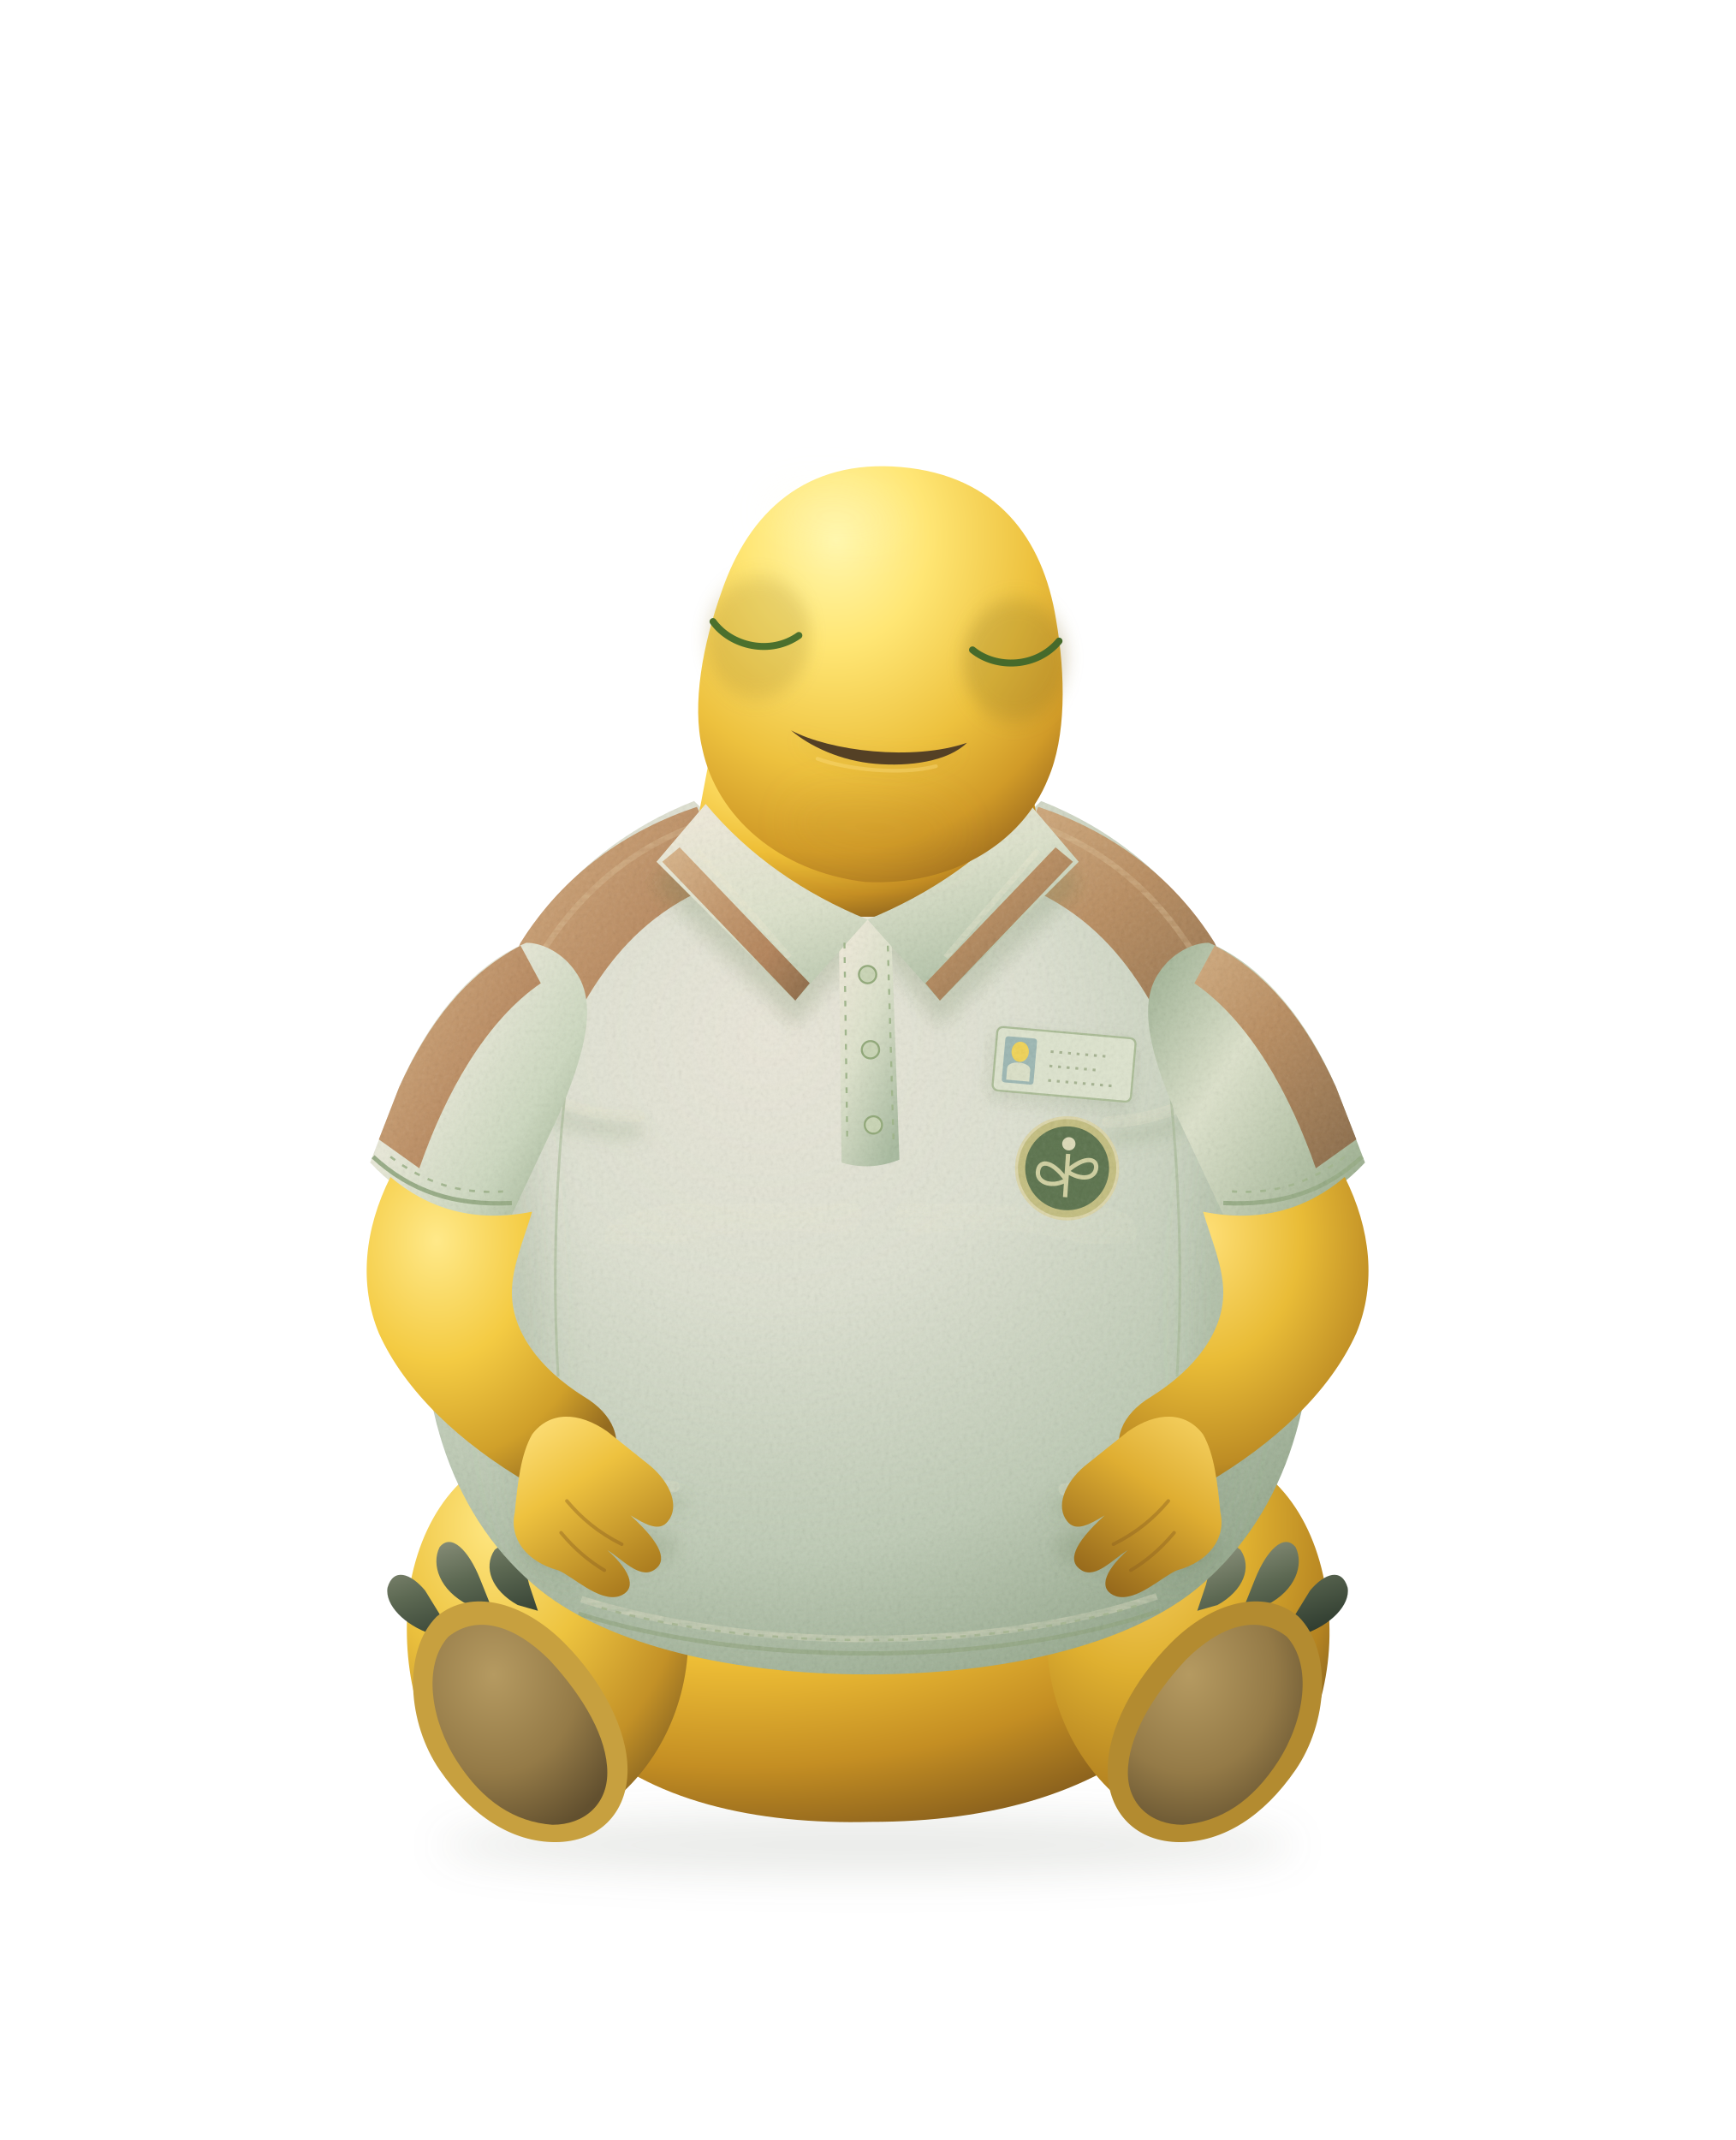
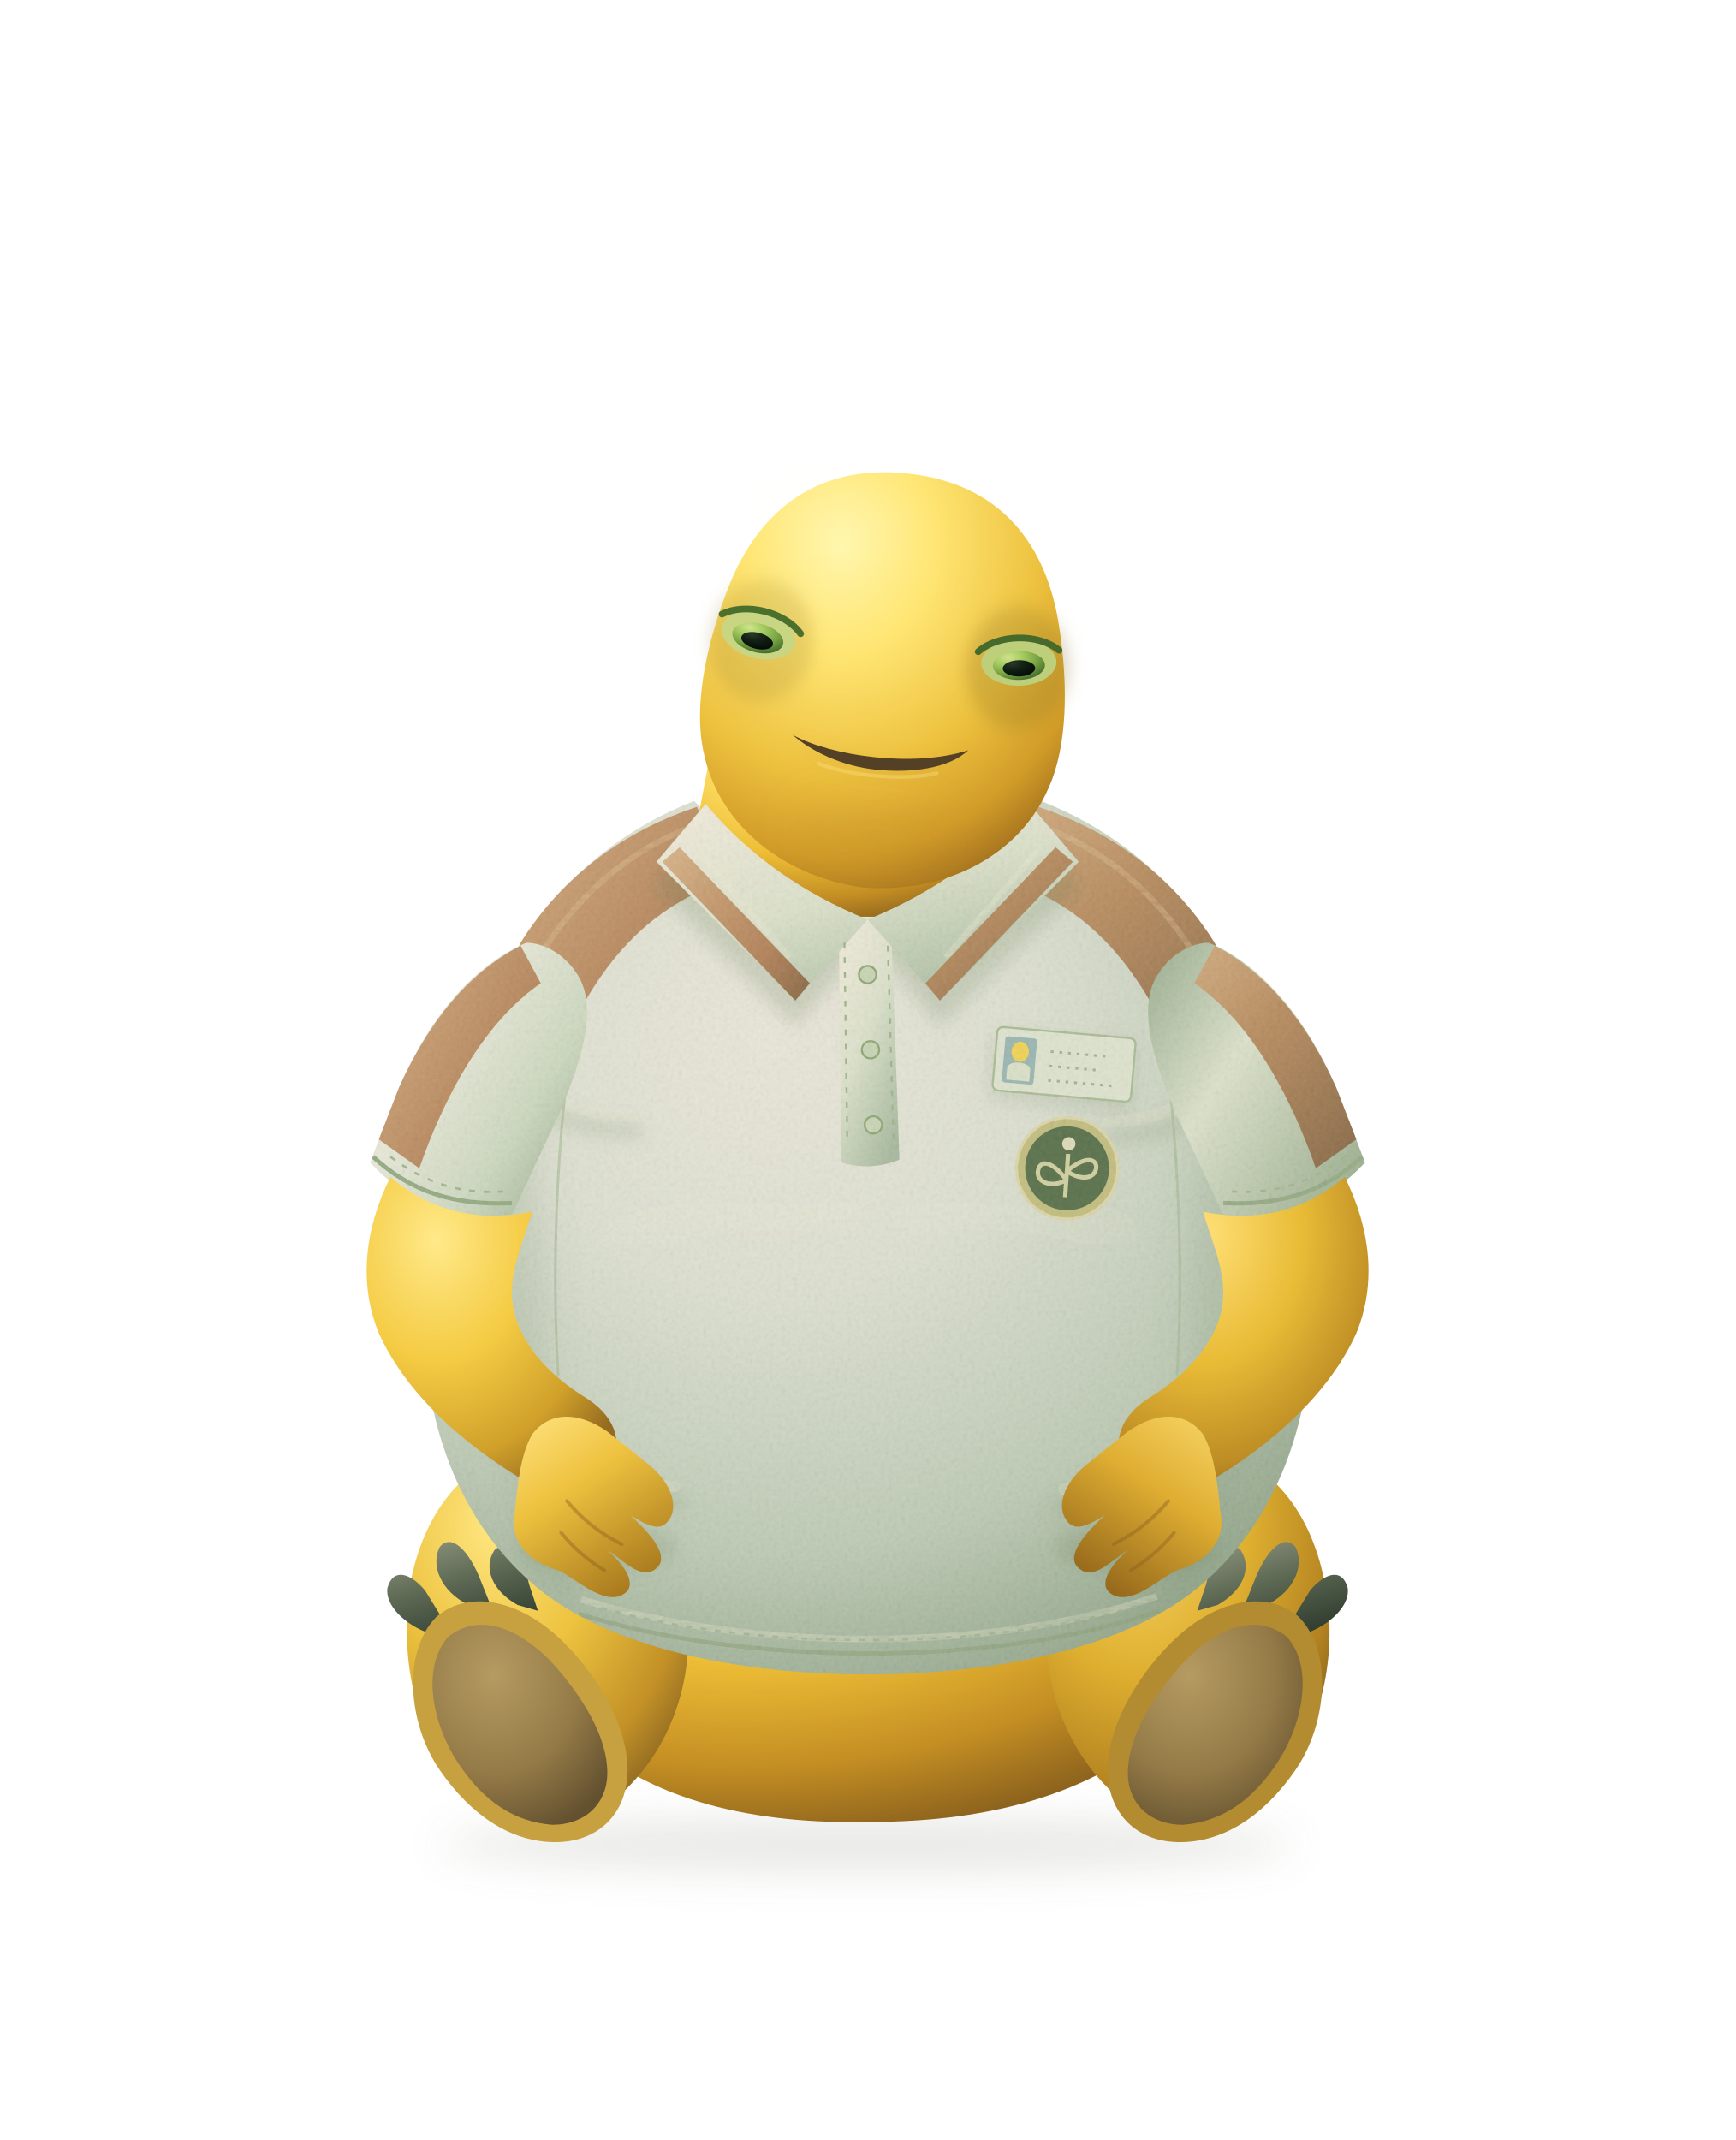
- <svg xmlns="http://www.w3.org/2000/svg" data-character="drift" data-state="idle-down" viewBox="0 0 600 740" fill="none" role="img" aria-labelledby="y-title y-desc">
+ <svg xmlns="http://www.w3.org/2000/svg" fill="none" aria-labelledby="y-title y-desc" data-character="drift" data-state="idle-down" viewBox="0 0 600 740">
  <defs>
    <radialGradient id="y-skin" cx="32%" cy="17%" r="88%">
      <stop stop-color="#fff3a0" />
      <stop offset=".27" stop-color="#ffe16a" />
      <stop offset=".58" stop-color="#eebe36" />
      <stop offset=".82" stop-color="#c48e23" />
      <stop offset="1" stop-color="#89601d" />
    </radialGradient>
    <radialGradient id="y-head" cx="34%" cy="19%" r="87%">
      <stop stop-color="#fff6ab" />
      <stop offset=".29" stop-color="#ffe674" />
      <stop offset=".63" stop-color="#edc13e" />
      <stop offset=".86" stop-color="#d19b28" />
      <stop offset="1" stop-color="#a6741f" />
    </radialGradient>
    <radialGradient id="y-armL" cx="28%" cy="20%" r="90%">
      <stop stop-color="#ffe989" />
      <stop offset=".42" stop-color="#f4cb43" />
      <stop offset=".77" stop-color="#d0a02a" />
      <stop offset="1" stop-color="#946b20" />
    </radialGradient>
    <radialGradient id="y-armR" cx="33%" cy="18%" r="91%">
      <stop stop-color="#ffe078" />
      <stop offset=".44" stop-color="#e9bc37" />
      <stop offset=".8" stop-color="#bd8c24" />
      <stop offset="1" stop-color="#805b1c" />
    </radialGradient>
    <radialGradient id="y-legL" cx="31%" cy="20%" r="88%">
      <stop stop-color="#ffe782" />
      <stop offset=".43" stop-color="#edc33f" />
      <stop offset=".8" stop-color="#c39127" />
      <stop offset="1" stop-color="#886421" />
    </radialGradient>
    <radialGradient id="y-legR" cx="32%" cy="20%" r="88%">
      <stop stop-color="#fbd66b" />
      <stop offset=".44" stop-color="#dfb030" />
      <stop offset=".8" stop-color="#b48321" />
      <stop offset="1" stop-color="#79591e" />
    </radialGradient>
    <radialGradient id="y-sole" cx="35%" cy="25%" r="85%">
      <stop stop-color="#b59a61" />
      <stop offset=".58" stop-color="#947a47" />
      <stop offset="1" stop-color="#62502f" />
    </radialGradient>
-     <linearGradient id="y-toe" x1="20%" y1="0%" x2="70%" y2="100%">
-       <stop stop-color="#8b917b" />
-       <stop offset=".45" stop-color="#5d6953" />
-       <stop offset="1" stop-color="#303d30" />
-     </linearGradient>
    <radialGradient id="y-cloth" cx="39%" cy="27%" r="82%">
      <stop stop-color="#e9e6d9" />
      <stop offset=".36" stop-color="#dde0d1" />
      <stop offset=".72" stop-color="#bfcbb6" />
      <stop offset="1" stop-color="#92a58a" />
    </radialGradient>
-     <linearGradient id="y-orangeL" x1="0%" y1="10%" x2="100%" y2="90%">
-       <stop stop-color="#d6b38a" />
-       <stop offset=".35" stop-color="#c59b71" />
-       <stop offset=".72" stop-color="#b4865e" />
-       <stop offset="1" stop-color="#92704e" />
-     </linearGradient>
-     <linearGradient id="y-orangeR" x1="10%" y1="0%" x2="90%" y2="100%">
-       <stop stop-color="#cfaa7f" />
-       <stop offset=".4" stop-color="#b98f64" />
-       <stop offset="1" stop-color="#8e704f" />
-     </linearGradient>
-     <linearGradient id="y-sleeveL" x1="0%" y1="10%" x2="100%" y2="90%">
-       <stop stop-color="#cdd6c0" />
-       <stop offset=".35" stop-color="#e8e8d8" />
-       <stop offset=".7" stop-color="#cdd8c0" />
-       <stop offset="1" stop-color="#9caf90" />
-     </linearGradient>
-     <linearGradient id="y-sleeveR" x1="0%" y1="10%" x2="100%" y2="90%">
-       <stop stop-color="#a2b497" />
-       <stop offset=".4" stop-color="#dce1cb" />
-       <stop offset="1" stop-color="#9caf90" />
-     </linearGradient>
-     <linearGradient id="y-collar" x1="20%" y1="0%" x2="80%" y2="100%">
-       <stop stop-color="#eee9d9" />
-       <stop offset=".45" stop-color="#dce1cb" />
-       <stop offset="1" stop-color="#a9bba0" />
-     </linearGradient>
    <radialGradient id="y-iris" cx="30%" cy="22%" r="87%">
      <stop stop-color="#d1e38d" />
      <stop offset=".3" stop-color="#a8cd64" />
      <stop offset=".65" stop-color="#79a442" />
      <stop offset="1" stop-color="#3f662d" />
    </radialGradient>
    <radialGradient id="y-pupil" cx="30%" cy="18%" r="88%">
      <stop stop-color="#2a3928" />
      <stop offset=".45" stop-color="#122015" />
      <stop offset="1" stop-color="#030c06" />
    </radialGradient>
-     <linearGradient id="y-handL" x1="183" y1="487" x2="222" y2="547" gradientUnits="userSpaceOnUse">
+     <linearGradient id="y-toe" x1="20%" x2="70%" y1="0%" y2="100%">
+       <stop stop-color="#8b917b" />
+       <stop offset=".45" stop-color="#5d6953" />
+       <stop offset="1" stop-color="#303d30" />
+     </linearGradient>
+     <linearGradient id="y-orangeL" x1="0%" x2="100%" y1="10%" y2="90%">
+       <stop stop-color="#d6b38a" />
+       <stop offset=".35" stop-color="#c59b71" />
+       <stop offset=".72" stop-color="#b4865e" />
+       <stop offset="1" stop-color="#92704e" />
+     </linearGradient>
+     <linearGradient id="y-orangeR" x1="10%" x2="90%" y1="0%" y2="100%">
+       <stop stop-color="#cfaa7f" />
+       <stop offset=".4" stop-color="#b98f64" />
+       <stop offset="1" stop-color="#8e704f" />
+     </linearGradient>
+     <linearGradient id="y-sleeveL" x1="0%" x2="100%" y1="10%" y2="90%">
+       <stop stop-color="#cdd6c0" />
+       <stop offset=".35" stop-color="#e8e8d8" />
+       <stop offset=".7" stop-color="#cdd8c0" />
+       <stop offset="1" stop-color="#9caf90" />
+     </linearGradient>
+     <linearGradient id="y-sleeveR" x1="0%" x2="100%" y1="10%" y2="90%">
+       <stop stop-color="#a2b497" />
+       <stop offset=".4" stop-color="#dce1cb" />
+       <stop offset="1" stop-color="#9caf90" />
+     </linearGradient>
+     <linearGradient id="y-collar" x1="20%" x2="80%" y1="0%" y2="100%">
+       <stop stop-color="#eee9d9" />
+       <stop offset=".45" stop-color="#dce1cb" />
+       <stop offset="1" stop-color="#a9bba0" />
+     </linearGradient>
+     <linearGradient id="y-handL" x1="183" x2="222" y1="487" y2="547" gradientUnits="userSpaceOnUse">
      <stop stop-color="#ffe27f" />
      <stop offset=".42" stop-color="#eec23f" />
      <stop offset="1" stop-color="#a97a1e" />
    </linearGradient>
-     <linearGradient id="y-handR" x1="418" y1="487" x2="378" y2="548" gradientUnits="userSpaceOnUse">
+     <linearGradient id="y-handR" x1="418" x2="378" y1="487" y2="548" gradientUnits="userSpaceOnUse">
      <stop stop-color="#f8d566" />
      <stop offset=".45" stop-color="#dfae32" />
      <stop offset="1" stop-color="#94671b" />
    </linearGradient>
-     <filter id="y-soft" x="-40%" y="-40%" width="180%" height="180%">
+     <filter id="y-soft" width="180%" height="180%" x="-40%" y="-40%">
      <feGaussianBlur stdDeviation="3" />
    </filter>
-     <filter id="y-wash" x="-50%" y="-70%" width="200%" height="240%">
+     <filter id="y-wash" width="200%" height="240%" x="-50%" y="-70%">
      <feGaussianBlur stdDeviation="7" />
    </filter>
-     <filter id="y-paper" x="-3%" y="-3%" width="106%" height="106%" color-interpolation-filters="sRGB">
-       <feTurbulence type="fractalNoise" baseFrequency=".7" numOctaves="3" seed="26" result="noise" />
-       <feColorMatrix in="noise" type="saturate" values="0" result="gray" />
+     <filter id="y-paper" width="106%" height="106%" x="-3%" y="-3%" color-interpolation-filters="sRGB">
+       <feTurbulence baseFrequency=".7" numOctaves="3" result="noise" seed="26" type="fractalNoise" />
+       <feColorMatrix in="noise" result="gray" type="saturate" values="0" />
      <feComponentTransfer in="gray" result="grain">
-         <feFuncA type="linear" slope=".12" />
+         <feFuncA slope=".12" type="linear" />
      </feComponentTransfer>
      <feComposite in="grain" in2="SourceGraphic" operator="in" result="masked" />
      <feBlend in="SourceGraphic" in2="masked" mode="soft-light" />
    </filter>
-     <filter id="y-dry" x="-15%" y="-20%" width="130%" height="140%">
-       <feTurbulence type="fractalNoise" baseFrequency=".12 .7" numOctaves="2" seed="14" result="brush" />
-       <feColorMatrix in="brush" type="luminanceToAlpha" result="alpha" />
+     <filter id="y-dry" width="130%" height="140%" x="-15%" y="-20%">
+       <feTurbulence baseFrequency=".12 .7" numOctaves="2" result="brush" seed="14" type="fractalNoise" />
+       <feColorMatrix in="brush" result="alpha" type="luminanceToAlpha" />
      <feComposite in="SourceGraphic" in2="alpha" operator="in" />
    </filter>
    <clipPath id="y-shirtClip">
-       <path d="M240 277C217 286 196 302 181 325C161 355 150 393 147 438C143 486 157 526 187 550C211 569 253 579 300 579C347 579 389 569 413 550C443 526 457 486 453 438C450 393 439 355 419 325C404 302 383 286 360 277C344 293 323 301 300 301C277 301 256 293 240 277Z" />
+       <path d="M240 277c-23 9-44 25-59 48-20 30-31 68-34 113-4 48 10 88 40 112 24 19 66 29 113 29s89-10 113-29c30-24 44-64 40-112-3-45-14-83-34-113-15-23-36-39-59-48-16 16-37 24-60 24s-44-8-60-24" />
    </clipPath>
  </defs>
  <g id="desk" style="display:none">
-     <path d="M20 588H580L600 620H0Z" fill="#b9b8a6" />
-     <path d="M0 620H600V642H0Z" fill="#919b87" />
-     <path d="M25 588H575" stroke="#e5dfc8" stroke-opacity=".65" stroke-width="3" />
+     <path fill="#b9b8a6" d="M20 588h560l20 32H0Z" />
+     <path fill="#919b87" d="M0 620h600v22H0Z" />
+     <path stroke="#e5dfc8" stroke-opacity=".65" stroke-width="3" d="M25 588h550" />
  </g>
  <g id="body">
-     <ellipse cx="300" cy="638" rx="148" ry="10" fill="#46513a" opacity=".12" filter="url(#y-wash)" />
-     <path d="M182 454C158 502 166 563 201 600C224 623 262 631 301 630C343 630 380 620 406 595C440 561 449 506 428 455Z" fill="url(#y-skin)" />
-     <path d="M187 500C163 502 147 521 142 547C138 572 143 598 158 617C172 634 192 638 209 625C227 612 238 590 238 566C238 540 223 510 201 502C196 500 191 500 187 500Z" fill="url(#y-legL)" />
-     <path d="M413 500C437 502 453 521 458 547C463 572 457 598 442 617C428 634 408 638 391 625C373 612 362 590 362 566C362 540 377 510 399 502C404 500 409 500 413 500Z" fill="url(#y-legR)" />
-     <path d="M149 565C140 562 133 555 134 549C136 542 142 544 147 550L155 563ZM162 555C152 550 149 541 152 535C156 530 162 536 166 546L170 556ZM179 555C170 550 167 542 171 536C175 532 181 539 183 548L186 557Z" fill="url(#y-toe)" />
-     <path d="M451 565C460 562 467 555 466 549C464 542 458 544 453 550L445 563ZM438 555C448 550 451 541 448 535C444 530 438 536 434 546L430 556ZM421 555C430 550 433 542 429 536C425 532 419 539 417 548L414 557Z" fill="url(#y-toe)" />
-     <path d="M151 559C163 549 181 554 195 568C208 581 217 598 217 612C217 627 207 637 192 637C177 637 163 628 152 612C141 596 139 571 151 559Z" fill="#c7a03f" />
-     <path d="M155 566C165 558 178 562 190 574C202 587 210 601 210 613C210 624 202 631 191 631C178 630 167 623 158 609C149 595 146 576 155 566Z" fill="url(#y-sole)" />
-     <path d="M449 559C437 549 419 554 405 568C392 581 383 598 383 612C383 627 393 637 408 637C423 637 437 628 448 612C459 596 461 571 449 559Z" fill="#b38b30" />
-     <path d="M445 566C435 558 422 562 410 574C398 587 390 601 390 613C390 624 398 631 409 631C422 630 433 623 442 609C451 595 454 576 445 566Z" fill="url(#y-sole)" />
+     <ellipse cx="300" cy="638" fill="#46513a" filter="url(#y-wash)" opacity=".12" rx="148" ry="10" />
+     <path fill="url(#y-skin)" d="M182 454c-24 48-16 109 19 146 23 23 61 31 100 30 42 0 79-10 105-35 34-34 43-89 22-140Z" />
+     <path fill="url(#y-legL)" d="M187 500c-24 2-40 21-45 47-4 25 1 51 16 70 14 17 34 21 51 8 18-13 29-35 29-59 0-26-15-56-37-64-5-2-10-2-14-2" />
+     <path fill="url(#y-legR)" d="M413 500c24 2 40 21 45 47 5 25-1 51-16 70-14 17-34 21-51 8-18-13-29-35-29-59 0-26 15-56 37-64 5-2 10-2 14-2" />
+     <path fill="url(#y-toe)" d="M149 565c-9-3-16-10-15-16 2-7 8-5 13 1l8 13Zm13-10c-10-5-13-14-10-20 4-5 10 1 14 11l4 10Zm17 0c-9-5-12-13-8-19 4-4 10 3 12 12l3 9Z" />
+     <path fill="url(#y-toe)" d="M451 565c9-3 16-10 15-16-2-7-8-5-13 1l-8 13Zm-13-10c10-5 13-14 10-20-4-5-10 1-14 11l-4 10Zm-17 0c9-5 12-13 8-19-4-4-10 3-12 12l-3 9Z" />
+     <path fill="#c7a03f" d="M151 559c12-10 30-5 44 9 13 13 22 30 22 44 0 15-10 25-25 25s-29-9-40-25-13-41-1-53" />
+     <path fill="url(#y-sole)" d="M155 566c10-8 23-4 35 8 12 13 20 27 20 39 0 11-8 18-19 18-13-1-24-8-33-22s-12-33-3-43" />
+     <path fill="#b38b30" d="M449 559c-12-10-30-5-44 9-13 13-22 30-22 44 0 15 10 25 25 25s29-9 40-25 13-41 1-53" />
+     <path fill="url(#y-sole)" d="M445 566c-10-8-23-4-35 8-12 13-20 27-20 39 0 11 8 18 19 18 13-1 24-8 33-22s12-33 3-43" />
    <g filter="url(#y-paper)">
-       <path d="M240 277C217 286 196 302 181 325C161 355 150 393 147 438C143 486 157 526 187 550C211 569 253 579 300 579C347 579 389 569 413 550C443 526 457 486 453 438C450 393 439 355 419 325C404 302 383 286 360 277C344 293 323 301 300 301C277 301 256 293 240 277Z" fill="url(#y-cloth)" />
+       <path fill="url(#y-cloth)" d="M240 277c-23 9-44 25-59 48-20 30-31 68-34 113-4 48 10 88 40 112 24 19 66 29 113 29s89-10 113-29c30-24 44-64 40-112-3-45-14-83-34-113-15-23-36-39-59-48-16 16-37 24-60 24s-44-8-60-24" />
      <g clip-path="url(#y-shirtClip)">
-         <path d="M165 350C178 393 180 436 180 473C180 508 187 532 199 549M436 350C423 390 419 436 421 474C422 508 413 534 401 551" stroke="#6c8760" stroke-opacity=".19" stroke-width="15" filter="url(#y-wash)" />
-         <path d="M179 381C194 388 208 391 220 391M421 382C408 390 395 393 384 393M188 501C204 513 218 519 235 520M410 503C395 515 382 520 366 521" stroke="#7e956e" stroke-opacity=".25" stroke-width="5" stroke-linecap="round" filter="url(#y-soft)" />
-         <path d="M180 376C195 383 208 386 221 386M420 377C407 384 395 388 383 388M189 496C205 508 219 513 233 514M407 498C394 509 381 514 368 515" stroke="#e9e7cf" stroke-opacity=".45" stroke-width="4" stroke-linecap="round" filter="url(#y-dry)" />
-         <path d="M216 428C251 416 277 418 291 420M317 420C341 416 365 419 386 426" stroke="#eee9d2" stroke-opacity=".16" stroke-width="14" stroke-linecap="round" filter="url(#y-dry)" />
-         <path d="M200 558C257 576 343 577 401 557" stroke="#8fa27b" stroke-opacity=".55" stroke-width="1.5" />
-         <path d="M201 553C258 571 342 572 400 552" stroke="#e7e5cc" stroke-opacity=".6" stroke-width="2.3" filter="url(#y-dry)" />
-         <path d="M208 556C261 571 342 571 394 555" stroke="#9eb18a" stroke-opacity=".7" stroke-width=".8" stroke-dasharray="2 3" />
-         <path d="M203 326C194 373 190 425 193 476M398 326C406 375 410 427 407 476" stroke="#a7b997" stroke-opacity=".6" stroke-width=".9" />
-       </g>
-       <path d="M241 279C217 287 195 302 180 326L167 354L192 367C207 332 224 314 252 304Z" fill="url(#y-orangeL)" />
-       <path d="M359 279C383 287 405 302 420 326L433 354L408 367C393 332 376 314 348 304Z" fill="url(#y-orangeR)" />
-       <path d="M239 286C213 296 192 316 178 347M361 286C387 296 408 316 422 347" stroke="#e4cba4" stroke-opacity=".55" stroke-width="2" filter="url(#y-dry)" />
-       <path d="M182 326C163 334 148 353 138 376L128 402C140 415 156 422 177 420L193 386C202 365 207 347 199 336C195 330 188 326 182 326Z" fill="url(#y-sleeveL)" />
-       <path d="M180 327C161 337 148 354 138 376L131 394L145 404C154 378 168 353 187 340Z" fill="url(#y-orangeL)" />
-       <path d="M418 326C437 334 452 353 462 376L472 402C460 415 444 422 423 420L407 386C398 365 393 347 401 336C405 330 412 326 418 326Z" fill="url(#y-sleeveR)" />
-       <path d="M420 327C439 337 452 354 462 376L469 394L455 404C446 378 432 353 413 340Z" fill="url(#y-orangeR)" />
-       <path d="M129 400C142 412 157 417 177 416M471 400C458 412 443 417 423 416" stroke="#99ad88" stroke-width="1.5" />
-       <path d="M135 400C147 409 159 413 174 412M465 400C453 409 441 413 426 412" stroke="#a4b791" stroke-width=".8" stroke-dasharray="2 3" />
-     </g>
-     <path d="M248 248L241 285C255 307 278 318 300 318C323 318 346 307 359 285L352 248Z" fill="url(#y-skin)" />
+         <path stroke="#6c8760" stroke-opacity=".19" stroke-width="15" d="M165 350c13 43 15 86 15 123 0 35 7 59 19 76m237-199c-13 40-17 86-15 124 1 34-8 60-20 77" filter="url(#y-wash)" />
+         <path stroke="#7e956e" stroke-linecap="round" stroke-opacity=".25" stroke-width="5" d="M179 381c15 7 29 10 41 10m201-9c-13 8-26 11-37 11M188 501c16 12 30 18 47 19m175-17c-15 12-28 17-44 18" filter="url(#y-soft)" />
+         <path stroke="#e9e7cf" stroke-linecap="round" stroke-opacity=".45" stroke-width="4" d="M180 376c15 7 28 10 41 10m199-9c-13 7-25 11-37 11M189 496c16 12 30 17 44 18m174-16c-13 11-26 16-39 17" filter="url(#y-dry)" />
+         <path stroke="#eee9d2" stroke-linecap="round" stroke-opacity=".16" stroke-width="14" d="M216 428c35-12 61-10 75-8m26 0c24-4 48-1 69 6" filter="url(#y-dry)" />
+         <path stroke="#8fa27b" stroke-opacity=".55" stroke-width="1.5" d="M200 558c57 18 143 19 201-1" />
+         <path stroke="#e7e5cc" stroke-opacity=".6" stroke-width="2.3" d="M201 553c57 18 141 19 199-1" filter="url(#y-dry)" />
+         <path stroke="#9eb18a" stroke-dasharray="2 3" stroke-opacity=".7" stroke-width=".8" d="M208 556c53 15 134 15 186-1" />
+         <path stroke="#a7b997" stroke-opacity=".6" stroke-width=".9" d="M203 326c-9 47-13 99-10 150m205-150c8 49 12 101 9 150" />
+       </g>
+       <path fill="url(#y-orangeL)" d="M241 279c-24 8-46 23-61 47l-13 28 25 13c15-35 32-53 60-63Z" />
+       <path fill="url(#y-orangeR)" d="M359 279c24 8 46 23 61 47l13 28-25 13c-15-35-32-53-60-63Z" />
+       <path stroke="#e4cba4" stroke-opacity=".55" stroke-width="2" d="M239 286c-26 10-47 30-61 61m183-61c26 10 47 30 61 61" filter="url(#y-dry)" />
+       <path fill="url(#y-sleeveL)" d="M182 326c-19 8-34 27-44 50l-10 26c12 13 28 20 49 18l16-34c9-21 14-39 6-50-4-6-11-10-17-10" />
+       <path fill="url(#y-orangeL)" d="M180 327c-19 10-32 27-42 49l-7 18 14 10c9-26 23-51 42-64Z" />
+       <path fill="url(#y-sleeveR)" d="M418 326c19 8 34 27 44 50l10 26c-12 13-28 20-49 18l-16-34c-9-21-14-39-6-50 4-6 11-10 17-10" />
+       <path fill="url(#y-orangeR)" d="M420 327c19 10 32 27 42 49l7 18-14 10c-9-26-23-51-42-64Z" />
+       <path stroke="#99ad88" stroke-width="1.5" d="M129 400c13 12 28 17 48 16m294-16c-13 12-28 17-48 16" />
+       <path stroke="#a4b791" stroke-dasharray="2 3" stroke-width=".8" d="M135 400c12 9 24 13 39 12m291-12c-12 9-24 13-39 12" />
+     </g>
+     <path fill="url(#y-skin)" d="m248 248-7 37c14 22 37 33 59 33 23 0 46-11 59-33l-7-37Z" />
    <g filter="url(#y-paper)">
-       <path d="M243 282C260 302 281 315 300 320L275 350L226 301M357 282C340 302 319 315 300 320L325 350L374 301" fill="#657e53" opacity=".2" transform="translate(0 5)" filter="url(#y-soft)" />
-       <path d="M290 317H308L311 401Q301 405 291 402Z" fill="url(#y-collar)" />
-       <path d="M244 278C259 296 278 309 300 318L275 346L227 298ZM356 278C341 296 322 309 300 318L325 346L373 298Z" fill="url(#y-collar)" />
-       <path d="M229 298L275 346L280 340L235 293Z" fill="url(#y-orangeL)" />
-       <path d="M371 298L325 346L320 340L365 293Z" fill="url(#y-orangeR)" />
-       <path d="M241 294L273 331M359 294L327 331" stroke="#ede9d2" stroke-opacity=".6" stroke-width="2" filter="url(#y-dry)" />
-       <path d="M292 326L293 396M307 327L309 396" stroke="#a2b78d" stroke-width=".7" stroke-dasharray="2 3" />
+       <path fill="#657e53" d="M243 282c17 20 38 33 57 38l-25 30-49-49m131-19c-17 20-38 33-57 38l25 30 49-49" filter="url(#y-soft)" opacity=".2" transform="translate(0 5)" />
+       <path fill="url(#y-collar)" d="M290 317h18l3 84q-10 4-20 1Z" />
+       <path fill="url(#y-collar)" d="M244 278c15 18 34 31 56 40l-25 28-48-48Zm112 0c-15 18-34 31-56 40l25 28 48-48Z" />
+       <path fill="url(#y-orangeL)" d="m229 298 46 48 5-6-45-47Z" />
+       <path fill="url(#y-orangeR)" d="m371 298-46 48-5-6 45-47Z" />
+       <path stroke="#ede9d2" stroke-opacity=".6" stroke-width="2" d="m241 294 32 37m86-37-32 37" filter="url(#y-dry)" />
+       <path stroke="#a2b78d" stroke-dasharray="2 3" stroke-width=".7" d="m292 326 1 70m14-69 2 69" />
      <g fill="#cad5b6" stroke="#93aa7b" stroke-width=".7">
        <circle cx="300" cy="337" r="3" />
        <circle cx="301" cy="363" r="3" />
        <circle cx="302" cy="389" r="3" />
      </g>
      <g transform="translate(345 355) rotate(5)">
-         <rect x="-1" y="2" width="49" height="23" rx="2" fill="#748966" opacity=".18" filter="url(#y-soft)" />
-         <rect width="48" height="22" rx="2" fill="#dde3ce" stroke="#acbd98" stroke-width=".7" />
-         <rect x="3" y="3" width="11" height="16" rx="1" fill="#9eb8b4" />
-         <ellipse cx="8.5" cy="8" rx="3" ry="3.5" fill="#efd35b" />
-         <path d="M4.5 18V14C4.5 11 12.5 11 12.5 14V18" fill="#dbe0c8" />
-         <path d="M19 7H40M19 12H37M19 17H41" stroke="#a7b493" stroke-width=".9" stroke-dasharray="1 2" />
+         <rect width="49" height="23" x="-1" y="2" fill="#748966" filter="url(#y-soft)" opacity=".18" rx="2" />
+         <rect width="48" height="22" fill="#dde3ce" stroke="#acbd98" stroke-width=".7" rx="2" />
+         <rect width="11" height="16" x="3" y="3" fill="#9eb8b4" rx="1" />
+         <ellipse cx="8.5" cy="8" fill="#efd35b" rx="3" ry="3.5" />
+         <path fill="#dbe0c8" d="M4.5 18v-4c0-3 8-3 8 0v4" />
+         <path stroke="#a7b493" stroke-dasharray="1 2" stroke-width=".9" d="M19 7h21m-21 5h18m-18 5h22" />
      </g>
      <g transform="translate(369 404) rotate(4)">
-         <circle r="17.5" fill="#c4bf83" stroke="#dcd6ab" stroke-width="1" />
+         <circle r="17.5" fill="#c4bf83" stroke="#dcd6ab" />
        <circle r="14.5" fill="#5f7651" />
-         <path d="M0 10V-5M0 4C-6-3-10-2-10 2C-10 6-4 7 0 4ZM0 1C6-5 10-4 10-1C10 3 5 4 0 1Z" stroke="#d0d0a2" stroke-width="1.5" stroke-linejoin="round" />
+         <path stroke="#d0d0a2" stroke-linejoin="round" stroke-width="1.5" d="M0 10V-5m0 9c-6-7-10-6-10-2s6 5 10 2Zm0-3c6-6 10-5 10-2 0 4-5 5-10 2Z" />
        <circle cy="-8.5" r="2.3" fill="#dcdab9" />
      </g>
    </g>
  </g>
  <g id="arm-down" style="display:inline">
-     <path d="M135 407C126 425 124 444 131 461C140 481 159 499 183 513C193 520 205 517 211 507C216 498 212 489 202 483C186 473 177 460 177 447C177 438 181 429 184 419C164 423 148 418 135 407Z" fill="url(#y-armL)" />
-     <path d="M465 407C474 425 476 444 469 461C460 481 441 499 417 513C407 520 395 517 389 507C384 498 388 489 398 483C414 473 423 460 423 447C423 438 419 429 416 419C436 423 452 418 465 407Z" fill="url(#y-armR)" />
-     <ellipse cx="207" cy="535" rx="28" ry="9" fill="#596a42" opacity=".15" filter="url(#y-soft)" />
-     <ellipse cx="393" cy="535" rx="28" ry="9" fill="#596a42" opacity=".17" filter="url(#y-soft)" />
-     <path d="M184 496C190 488 200 488 210 495L225 507C232 513 235 521 231 526C228 530 223 527 218 524C229 534 231 540 226 543C221 546 215 539 210 536C219 544 220 550 214 552C207 554 198 545 193 543C182 540 176 532 178 523C179 513 180 503 184 496Z" fill="url(#y-handL)" />
-     <path d="M416 496C410 488 400 488 390 495L375 507C368 513 365 521 369 526C372 530 377 527 382 524C371 534 369 540 374 543C379 546 385 539 390 536C381 544 380 550 386 552C393 554 402 545 407 543C418 540 424 532 422 523C421 513 420 503 416 496Z" fill="url(#y-handR)" />
-     <path d="M196 519C201 525 207 530 215 534M194 530C199 536 204 540 209 543M404 519C399 525 393 530 385 534M406 530C401 536 396 540 391 543" stroke="#8a5f1f" stroke-opacity=".42" stroke-width="1.2" stroke-linecap="round" />
+     <path fill="url(#y-armL)" d="M135 407c-9 18-11 37-4 54 9 20 28 38 52 52 10 7 22 4 28-6 5-9 1-18-9-24-16-10-25-23-25-36 0-9 4-18 7-28-20 4-36-1-49-12" />
+     <path fill="url(#y-armR)" d="M465 407c9 18 11 37 4 54-9 20-28 38-52 52-10 7-22 4-28-6-5-9-1-18 9-24 16-10 25-23 25-36 0-9-4-18-7-28 20 4 36-1 49-12" />
+     <ellipse cx="207" cy="535" fill="#596a42" filter="url(#y-soft)" opacity=".15" rx="28" ry="9" />
+     <ellipse cx="393" cy="535" fill="#596a42" filter="url(#y-soft)" opacity=".17" rx="28" ry="9" />
+     <path fill="url(#y-handL)" d="M184 496c6-8 16-8 26-1l15 12c7 6 10 14 6 19-3 4-8 1-13-2 11 10 13 16 8 19s-11-4-16-7c9 8 10 14 4 16-7 2-16-7-21-9-11-3-17-11-15-20 1-10 2-20 6-27" />
+     <path fill="url(#y-handR)" d="M416 496c-6-8-16-8-26-1l-15 12c-7 6-10 14-6 19 3 4 8 1 13-2-11 10-13 16-8 19s11-4 16-7c-9 8-10 14-4 16 7 2 16-7 21-9 11-3 17-11 15-20-1-10-2-20-6-27" />
+     <path stroke="#8a5f1f" stroke-linecap="round" stroke-opacity=".42" stroke-width="1.2" d="M196 519c5 6 11 11 19 15m-21-4c5 6 10 10 15 13m195-24c-5 6-11 11-19 15m21-4c-5 6-10 10-15 13" />
  </g>
  <g id="arm-raise" style="display:none">
-     <path d="M135 407C126 425 124 444 131 461C140 481 159 499 183 513C193 520 205 517 211 507C216 498 212 489 202 483C186 473 177 460 177 447C177 438 181 429 184 419C164 423 148 418 135 407Z" fill="url(#y-armL)" />
-     <path d="M184 496C190 488 200 488 210 495L225 507C232 513 235 521 231 526C228 530 223 527 218 524C229 534 231 540 226 543C221 546 215 539 210 536C219 544 220 550 214 552C207 554 198 545 193 543C182 540 176 532 178 523C179 513 180 503 184 496Z" fill="url(#y-handL)" />
-     <g transform="rotate(135 465 407)">
-       <path d="M465 407C474 425 476 444 469 461C460 481 441 499 417 513C407 520 395 517 389 507C384 498 388 489 398 483C414 473 423 460 423 447C423 438 419 429 416 419C436 423 452 418 465 407Z" fill="url(#y-armR)" />
-       <g transform="translate(416 496) scale(1.3) translate(-416 -496)">
-         <path d="M416 496C410 488 400 488 390 495L375 507C368 513 365 521 369 526C372 530 377 527 382 524C371 534 369 540 374 543C379 546 385 539 390 536C381 544 380 550 386 552C393 554 402 545 407 543C418 540 424 532 422 523C421 513 420 503 416 496Z" fill="url(#y-armR)" />
-         <g stroke="#a5761f" stroke-opacity=".42" stroke-width="1.3" stroke-linecap="round" fill="none">
-           <path d="M378 516C381 519 383 523 384 527" />
-           <path d="M386 507C389 511 391 515 391 519" />
-           <path d="M395 501C398 505 400 509 400 513" />
+     <path fill="url(#y-armL)" d="M135 407c-9 18-11 37-4 54 9 20 28 38 52 52 10 7 22 4 28-6 5-9 1-18-9-24-16-10-25-23-25-36 0-9 4-18 7-28-20 4-36-1-49-12" />
+     <path fill="url(#y-handL)" d="M184 496c6-8 16-8 26-1l15 12c7 6 10 14 6 19-3 4-8 1-13-2 11 10 13 16 8 19s-11-4-16-7c9 8 10 14 4 16-7 2-16-7-21-9-11-3-17-11-15-20 1-10 2-20 6-27" />
+     <g>
+       <path fill="url(#y-armR)" d="M465 407c9 18 11 37 4 54-9 20-28 38-52 52-10 7-22 4-28-6-5-9-1-18 9-24 16-10 25-23 25-36 0-9-4-18-7-28 20 4 36-1 49-12" transform="rotate(135 465 407)" />
+       <g>
+         <path fill="url(#y-armR)" d="M416 496c-6-8-16-8-26-1l-15 12c-7 6-10 14-6 19 3 4 8 1 13-2-11 10-13 16-8 19s11-4 16-7c-9 8-10 14-4 16 7 2 16-7 21-9 11-3 17-11 15-20-1-10-2-20-6-27" transform="rotate(135 465 407) translate(416 496) scale(1.3) translate(-416 -496)" />
+         <g stroke="#a5761f" stroke-linecap="round" stroke-opacity=".42" stroke-width="1.3">
+           <path stroke-width="1.69" d="M453.262 256.103c-5.515 0-11.03-1.838-15.627-4.596m16.546 20.223c-6.434-.919-11.95-2.757-15.627-6.434m12.87 20.224c-6.435-.92-11.95-2.759-15.628-6.436" />
        </g>
      </g>
    </g>
  </g>
-   <g id="head" transform="rotate(5 300 294) translate(0 8)">
-     <path d="M300 153C267 153 249 173 242 201C237 220 235 241 240 256C247 279 270 296 300 297C330 296 353 279 360 256C365 241 363 220 358 201C351 173 333 153 300 153Z" fill="url(#y-head)" />
-     <ellipse cx="279" cy="172" rx="26" ry="9" fill="#fffbd2" opacity=".13" filter="url(#y-wash)" />
-     <ellipse cx="302" cy="278" rx="31" ry="11" fill="#a7751f" opacity=".09" filter="url(#y-wash)" />
-     <ellipse cx="256" cy="216" rx="18" ry="21" fill="#977a25" opacity=".22" filter="url(#y-soft)" />
-     <ellipse cx="345" cy="216" rx="18" ry="21" fill="#846c21" opacity=".26" filter="url(#y-soft)" />
+   <g id="head" transform="rotate(6 300 294) translate(0 10)">
+     <path fill="url(#y-head)" d="M300 153c-33 0-51 20-58 48-5 19-7 40-2 55 7 23 30 40 60 41 30-1 53-18 60-41 5-15 3-36-2-55-7-28-25-48-58-48" />
+     <ellipse cx="279" cy="172" fill="#fffbd2" filter="url(#y-wash)" opacity=".13" rx="26" ry="9" />
+     <ellipse cx="302" cy="278" fill="#a7751f" filter="url(#y-wash)" opacity=".09" rx="31" ry="11" />
+     <ellipse cx="256" cy="216" fill="#977a25" filter="url(#y-soft)" opacity=".22" rx="18" ry="21" />
+     <ellipse cx="345" cy="216" fill="#846c21" filter="url(#y-soft)" opacity=".26" rx="18" ry="21" />
    <g id="eyes" style="display:none">
      <g transform="rotate(8 255 212)">
-         <ellipse cx="255" cy="212" rx="16.6" ry="21.2" fill="#c8d583" />
-         <ellipse cx="255.7" cy="212.8" rx="15.1" ry="19.5" fill="url(#y-iris)" />
-         <ellipse cx="256.5" cy="215" rx="10.3" ry="13.2" fill="url(#y-pupil)" />
-         <ellipse cx="253" cy="208.5" rx="1.8" ry="2.3" fill="#edf1ce" opacity=".55" />
-         <path d="M244 226C250 234 260 234 267 226" stroke="#4b702d" stroke-opacity=".3" stroke-width="1" stroke-linecap="round" />
+         <ellipse cx="255" cy="212" fill="#c8d583" rx="16.6" ry="21.2" />
+         <ellipse cx="255.7" cy="212.8" fill="url(#y-iris)" rx="15.1" ry="19.5" />
+         <ellipse cx="256.5" cy="215" fill="url(#y-pupil)" rx="10.3" ry="13.2" />
+         <ellipse cx="253" cy="208.5" fill="#edf1ce" opacity=".55" rx="1.8" ry="2.3" />
+         <path stroke="#4b702d" stroke-linecap="round" stroke-opacity=".3" d="M244 226c6 8 16 8 23 0" />
      </g>
      <g transform="rotate(-7 345 212)">
-         <ellipse cx="345" cy="212" rx="16.6" ry="21.2" fill="#becf7b" />
-         <ellipse cx="345.5" cy="212.8" rx="15.1" ry="19.5" fill="url(#y-iris)" />
-         <ellipse cx="345" cy="215" rx="10.3" ry="13.2" fill="url(#y-pupil)" />
-         <ellipse cx="341.8" cy="208.5" rx="1.8" ry="2.3" fill="#edf1ce" opacity=".5" />
-         <path d="M334 226C340 234 350 234 357 226" stroke="#466a2b" stroke-opacity=".32" stroke-width="1" stroke-linecap="round" />
+         <ellipse cx="345" cy="212" fill="#becf7b" rx="16.6" ry="21.2" />
+         <ellipse cx="345.5" cy="212.8" fill="url(#y-iris)" rx="15.1" ry="19.5" />
+         <ellipse cx="345" cy="215" fill="url(#y-pupil)" rx="10.3" ry="13.2" />
+         <ellipse cx="341.8" cy="208.5" fill="#edf1ce" opacity=".5" rx="1.8" ry="2.3" />
+         <path stroke="#466a2b" stroke-linecap="round" stroke-opacity=".32" d="M334 226c6 8 16 8 23 0" />
      </g>
    </g>
    <g id="eyes-down" style="display:inline">
      <g transform="rotate(8 255 212)">
-         <path d="M240 214C248 221 262 221 270 212" stroke="#4b702d" stroke-width="2.4" stroke-linecap="round" fill="none" />
+         <ellipse cx="255" cy="214" fill="#c8d583" rx="13" ry="8" />
+         <ellipse cx="255" cy="215" fill="url(#y-iris)" rx="9" ry="5" />
+         <ellipse cx="255" cy="216" fill="url(#y-pupil)" rx="5.6" ry="2.8" />
+         <path stroke="#4b702d" stroke-linecap="round" stroke-width="2.3" d="M241 210c7-6 21-6 28 0" />
      </g>
      <g transform="rotate(-7 345 212)">
-         <path d="M330 212C338 219 352 219 360 210" stroke="#466a2b" stroke-width="2.4" stroke-linecap="round" fill="none" />
+         <ellipse cx="345" cy="214" fill="#becf7b" rx="13" ry="8" />
+         <ellipse cx="345" cy="215" fill="url(#y-iris)" rx="9" ry="5" />
+         <ellipse cx="345" cy="216" fill="url(#y-pupil)" rx="5.6" ry="2.8" />
+         <path stroke="#466a2b" stroke-linecap="round" stroke-width="2.3" d="M331 210c7-6 21-6 28 0" />
      </g>
    </g>
    <g id="mouth-open" style="display:none">
-       <path d="M270 246C285 240 316 240 331 245C326 267 278 269 270 246Z" fill="#544025" />
-       <path d="M278 247C292 244 313 244 324 247L320 252H282Z" fill="#fff0b0" opacity=".75" />
-       <path d="M283 260C295 255 311 256 319 261C308 268 293 268 283 260Z" fill="#b88535" />
+       <path fill="#544025" d="M270 246c15-6 46-6 61-1-5 22-53 24-61 1" />
+       <path fill="#fff0b0" d="M278 247c14-3 35-3 46 0l-4 5h-38Z" opacity=".75" />
+       <path fill="#b88535" d="M283 260c12-5 28-4 36 1-11 7-26 7-36-1" />
    </g>
    <g id="mouth-closed" style="display:inline">
-       <path d="M271 249C284 255 314 255 330 248C320 260 285 262 271 249Z" fill="#a47628" opacity=".14" filter="url(#y-soft)" />
-       <path d="M270 247C284 253 313 254 331 246C325 253 312 256 300 256C288 256 277 252 270 247Z" fill="#544025" />
-       <path d="M280 256C291 259 310 259 321 255" stroke="#ffe287" stroke-opacity=".35" stroke-width="1.3" stroke-linecap="round" />
+       <path fill="#a47628" d="M271 249c13 6 43 6 59-1-10 12-45 14-59 1" filter="url(#y-soft)" opacity=".14" />
+       <path fill="#544025" d="M270 247c14 6 43 7 61-1-6 7-19 10-31 10s-23-4-30-9" />
+       <path stroke="#ffe287" stroke-linecap="round" stroke-opacity=".35" stroke-width="1.3" d="M280 256c11 3 30 3 41-1" />
    </g>
  </g>
</svg>
